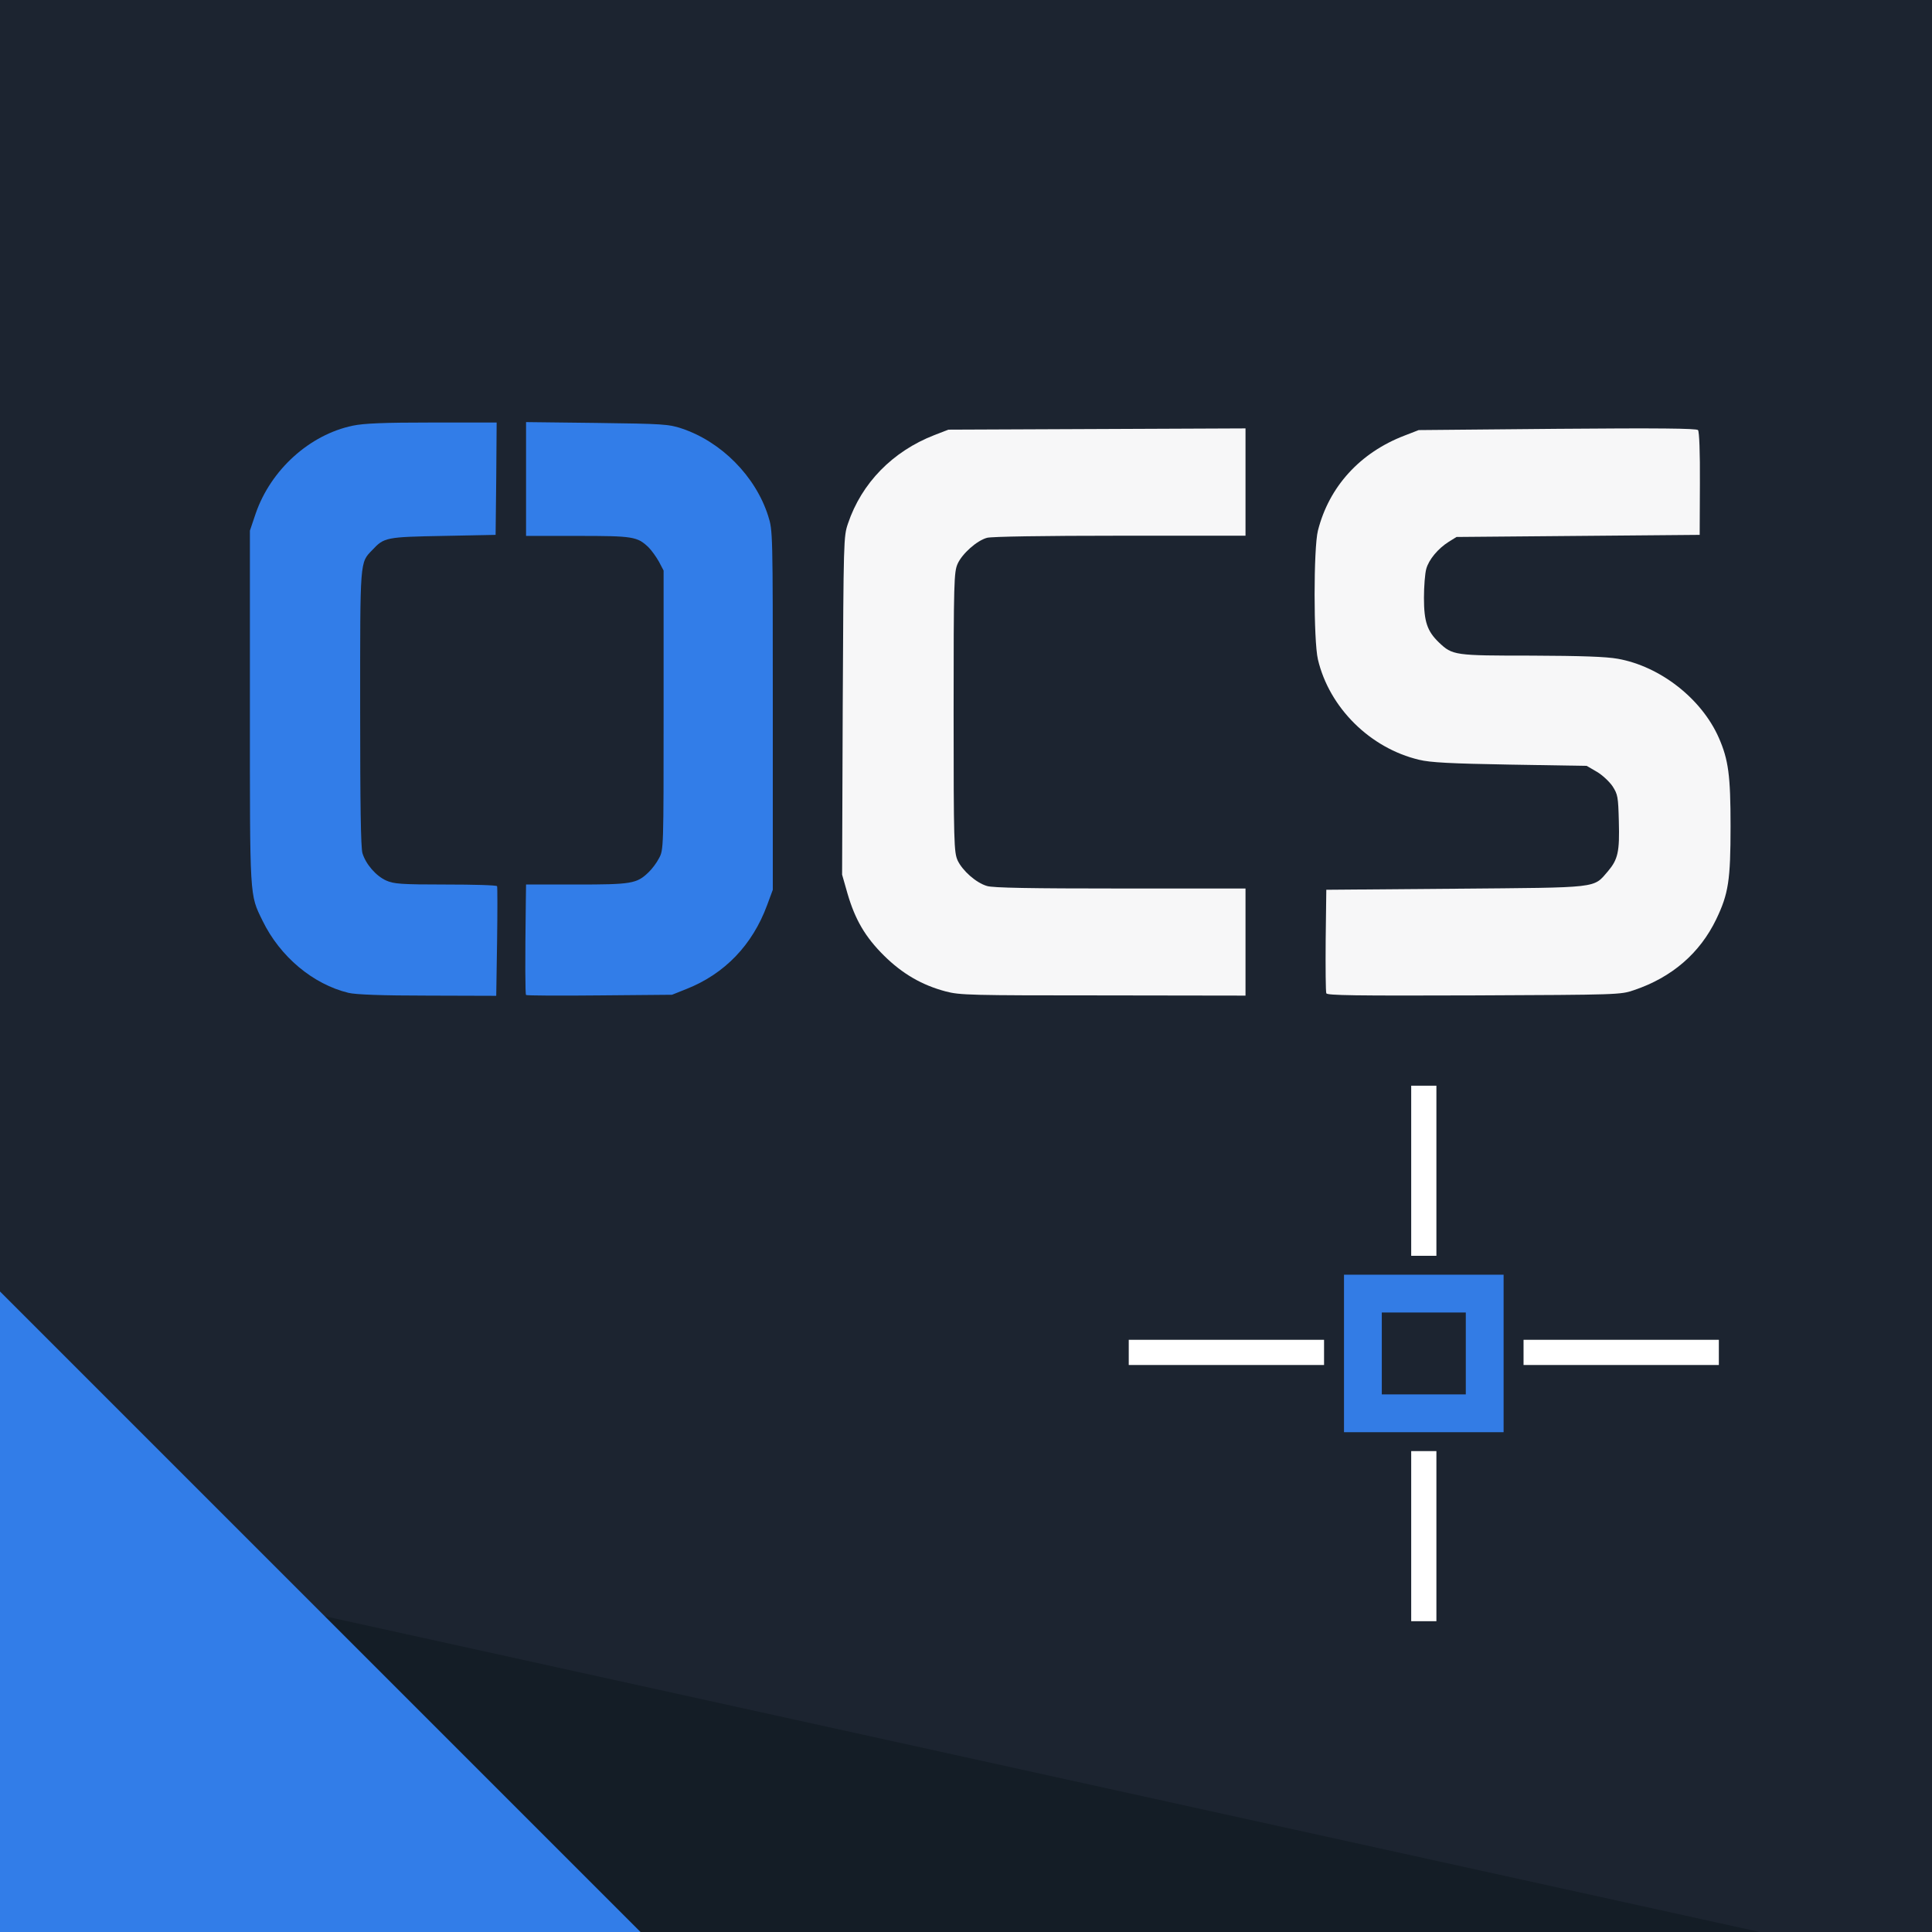
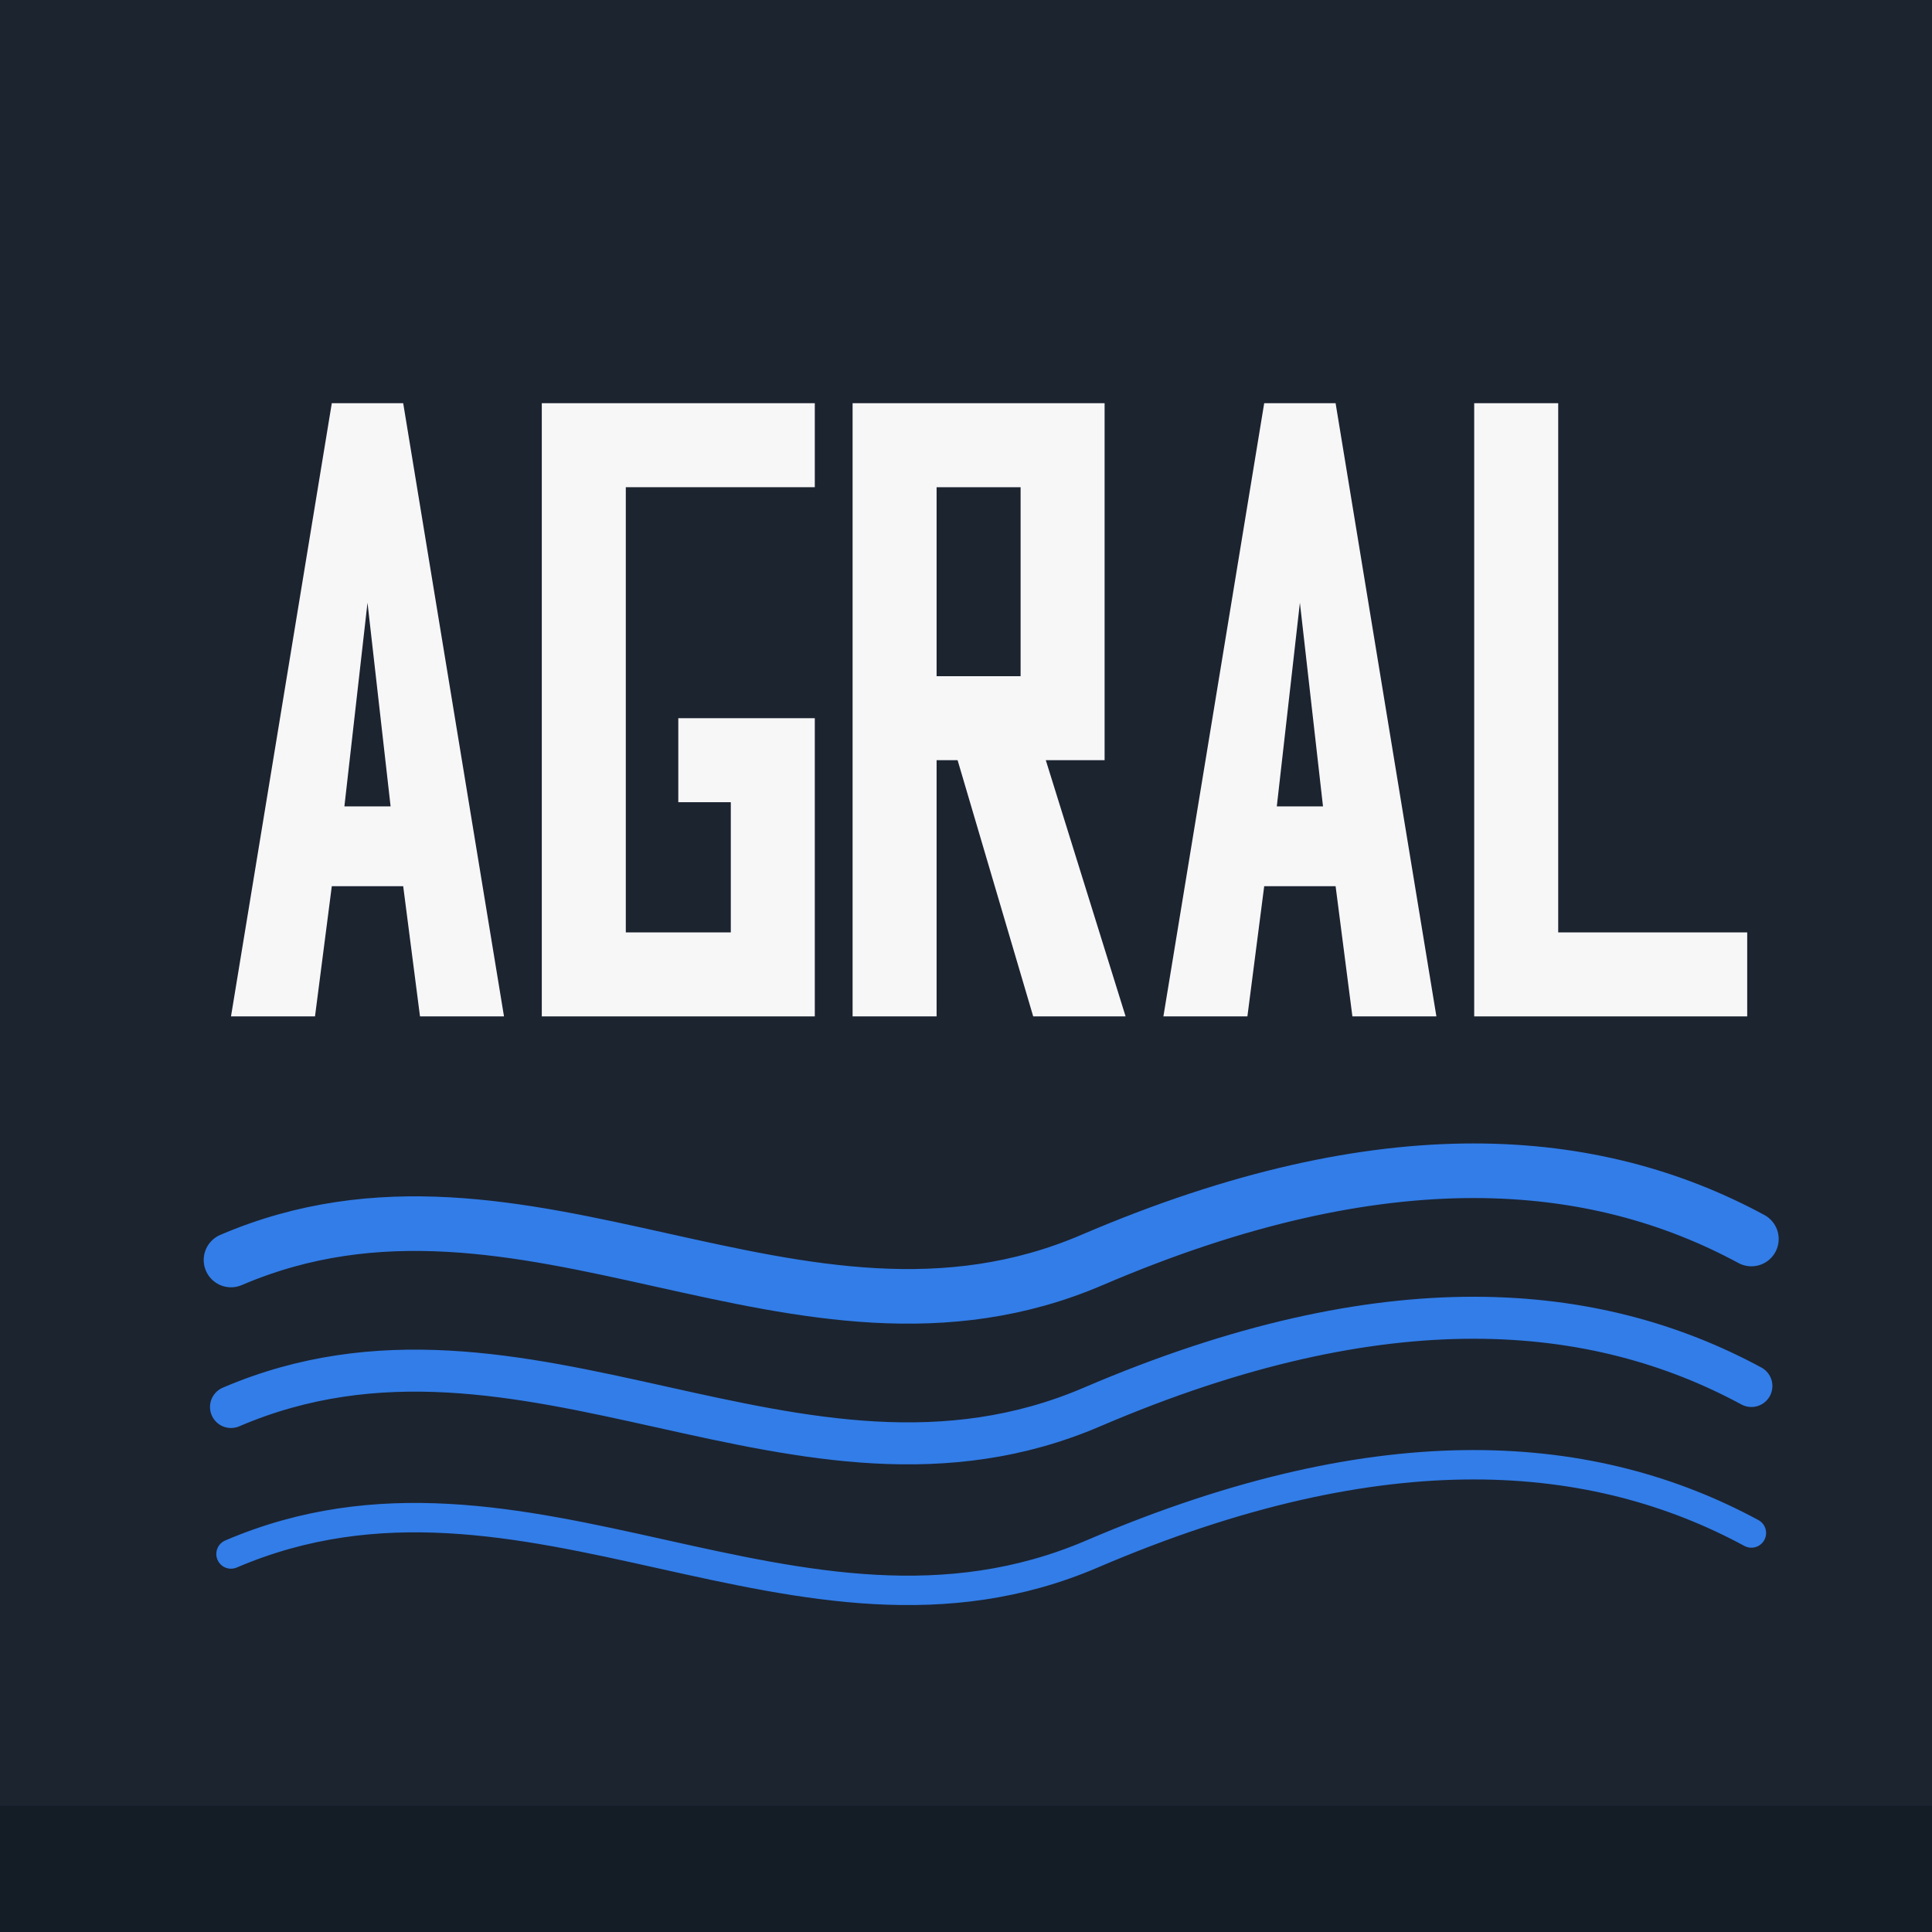
<svg xmlns="http://www.w3.org/2000/svg" width="920" height="920" viewBox="0 0 920 920" fill="none">
-   <g clip-path="url(#clip0_12_11)">
-     <rect width="920" height="920" fill="#1C2430" />
-     <path d="M166.001 472.8C149.001 468.7 133.301 455.5 125.001 438.4C118.801 425.7 119.001 428.6 119.001 336.7V252.7L121.801 244.4C129.001 223.7 147.401 207 168.001 202.7C173.301 201.6 182.601 201.2 205.801 201.2H236.501L236.301 228L236.001 254.7L211.001 255.2C183.801 255.7 182.901 255.9 177.301 261.9C171.301 268.1 171.501 266.1 171.501 337.3C171.501 383.2 171.801 403.6 172.601 406.3C174.201 411.5 179.001 417.1 183.901 419.3C187.501 420.9 190.801 421.2 212.201 421.2C225.501 421.2 236.501 421.5 236.701 422C236.901 422.4 236.901 434.3 236.701 448.5L236.301 474.2L203.701 474.1C181.601 474.1 169.401 473.6 166.001 472.8Z" fill="#327DE8" />
-     <path d="M250.501 473.8C250.101 473.4 250.001 458.8 250.401 428.5L250.501 421.2H274.501C300.701 421.2 303.201 420.8 308.801 415.4C310.401 413.9 312.701 410.9 313.801 408.7C316.001 404.7 316.001 404.4 316.001 338.2V271.7L313.801 267.5C312.501 265.2 310.301 262.1 308.801 260.6C303.401 255.5 301.501 255.2 275.001 255.2H250.501V228.1V201L284.301 201.4C315.601 201.8 318.501 202 324.501 204C343.501 210.3 359.801 226.8 365.801 245.7C368.001 252.7 368.001 252.8 368.001 338.2V423.7L365.301 431C358.301 450 345.101 463.7 327.001 470.9L320.001 473.7L285.501 474C266.501 474.2 250.701 474.1 250.501 473.8Z" fill="#327DE8" />
-     <path d="M631.575 473C631.275 472.2 631.175 460.9 631.275 447.7L631.575 423.7L693.075 423.2C762.275 422.6 758.575 423.1 765.675 414.9C770.475 409.2 771.275 405.6 770.875 391.1C770.575 379.4 770.375 378.3 767.875 374.4C766.375 372.2 762.975 369 760.375 367.5L755.575 364.7L719.075 364.1C690.575 363.6 681.075 363.1 675.775 361.8C652.475 356.3 632.975 337 627.575 314C625.475 305 625.475 261.1 627.575 252.7C632.875 231.7 647.675 215.5 668.875 207.4L675.575 204.8L741.575 204.2C789.775 203.8 807.875 204 808.575 204.8C809.175 205.5 809.575 215.3 809.475 230.3L809.375 254.7L751.475 255.2L693.575 255.7L689.875 258C684.775 261.2 680.375 266.5 679.175 270.9C678.575 273 678.075 279.2 678.075 284.7C678.075 296.1 679.675 300.6 685.175 305.9C691.675 312.1 692.575 312.2 729.275 312.2C753.275 312.3 764.775 312.7 770.375 313.7C790.575 317.3 810.275 332.7 818.475 351.3C823.075 361.8 824.075 369.3 824.075 393.4C824.075 419.2 823.075 425.6 817.275 437.7C809.475 453.9 796.175 465.4 778.075 471.5C771.675 473.7 770.775 473.7 701.775 474C645.075 474.2 631.975 474 631.575 473Z" fill="#F7F7F8" />
-     <path d="M450.3 472.1C439 469.1 429.7 463.7 421 455.1C412 446.2 407.2 437.9 403.6 425.6L401 416.5L401.3 336.1C401.7 256.8 401.7 255.5 403.8 249.3C410.3 230 425.1 214.9 444.9 207.2L451.6 204.6L522.4 204.3L593.1 204V229.6V255.1H533.4C497 255.1 472.2 255.5 470 256.1C465.2 257.4 458.2 263.6 456 268.5C454.3 272.4 454.1 276.6 454.1 339.1C454.1 401.6 454.3 405.8 456 409.7C458.3 414.6 464.8 420.4 470 421.9C472.7 422.8 491.1 423.1 533.5 423.1H593.1V448.6V474.1L525.4 474C462 474 457.1 473.9 450.3 472.1Z" fill="#F7F7F8" />
-     <rect x="672" y="517" width="12" height="81" fill="white" />
-     <rect x="672" y="691" width="12" height="81" fill="white" />
-     <rect x="725.5" y="650" width="12" height="93" transform="rotate(-90 725.5 650)" fill="white" />
-     <rect x="537.5" y="650" width="12" height="93" transform="rotate(-90 537.5 650)" fill="white" />
-     <rect x="649" y="616" width="58" height="57" stroke="#337CE5" stroke-width="18" />
-     <rect x="-193" y="1079.79" width="377.615" height="972" transform="rotate(-77.5907 -193 1079.79)" fill="#141D26" />
-     <rect x="-450" y="699.014" width="377.615" height="972" transform="rotate(-45 -450 699.014)" fill="#327DE8" />
-   </g>
-   <defs>
-     <clipPath id="clip0_12_11">
-       <rect width="920" height="920" fill="white" />
-     </clipPath>
-   </defs>
+   <rect width="920" height="920" fill="#1C2430" />
+   <rect y="860" width="920" height="60" fill="#141D26" />
+   <path fill-rule="evenodd" d="M110 484L158 192H192L240 484H200L192 422H158L150 484Z M164 384H186L175 287Z" fill="#F7F7F8" />
+   <path d="M258 192H388V232H258ZM258 192H298V484H258ZM258 444H388V484H258ZM348 342H388V484H348ZM323 342H388V382H323Z" fill="#F7F7F8" />
+   <path d="M406 192H446V484H406ZM406 192H526V232H406ZM486 192H526V342H486ZM406 322H526V362H406ZM456 362H498L536 484H492Z" fill="#F7F7F8" />
+   <path fill-rule="evenodd" d="M554 484L602 192H636L684 484H644L636 422H602L594 484Z M608 384H630L619 287Z" fill="#F7F7F8" />
+   <path d="M702 192H742V484H702ZM702 444H832V484H702Z" fill="#F7F7F8" />
+   <path d="M110 600 C250 540 380 660 520 600 S760 550 834 590" stroke="#327DE8" stroke-width="26" stroke-linecap="round" fill="none" />
+   <path d="M110 670 C250 610 380 730 520 670 S760 620 834 660" stroke="#327DE8" stroke-width="20" stroke-linecap="round" fill="none" />
+   <path d="M110 740 C250 680 380 800 520 740 S760 690 834 730" stroke="#327DE8" stroke-width="14" stroke-linecap="round" fill="none" />
</svg>
